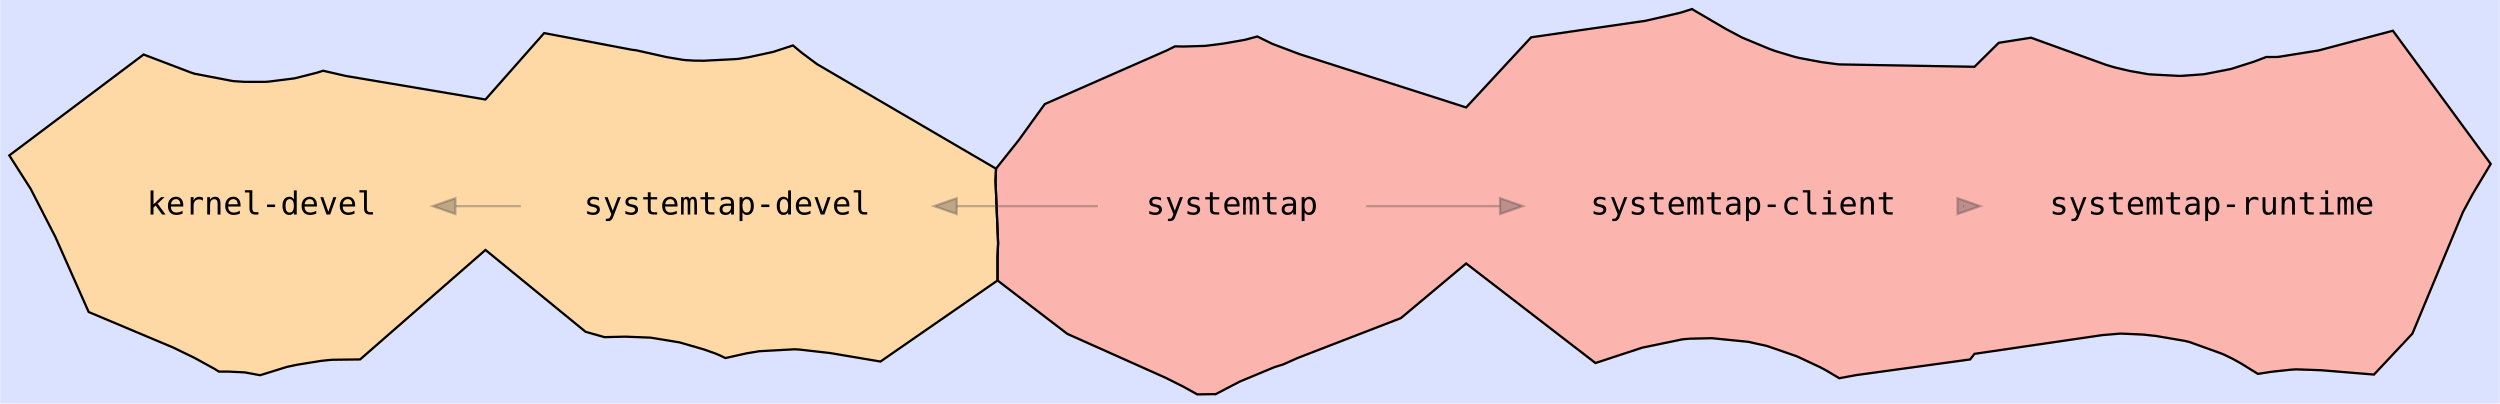
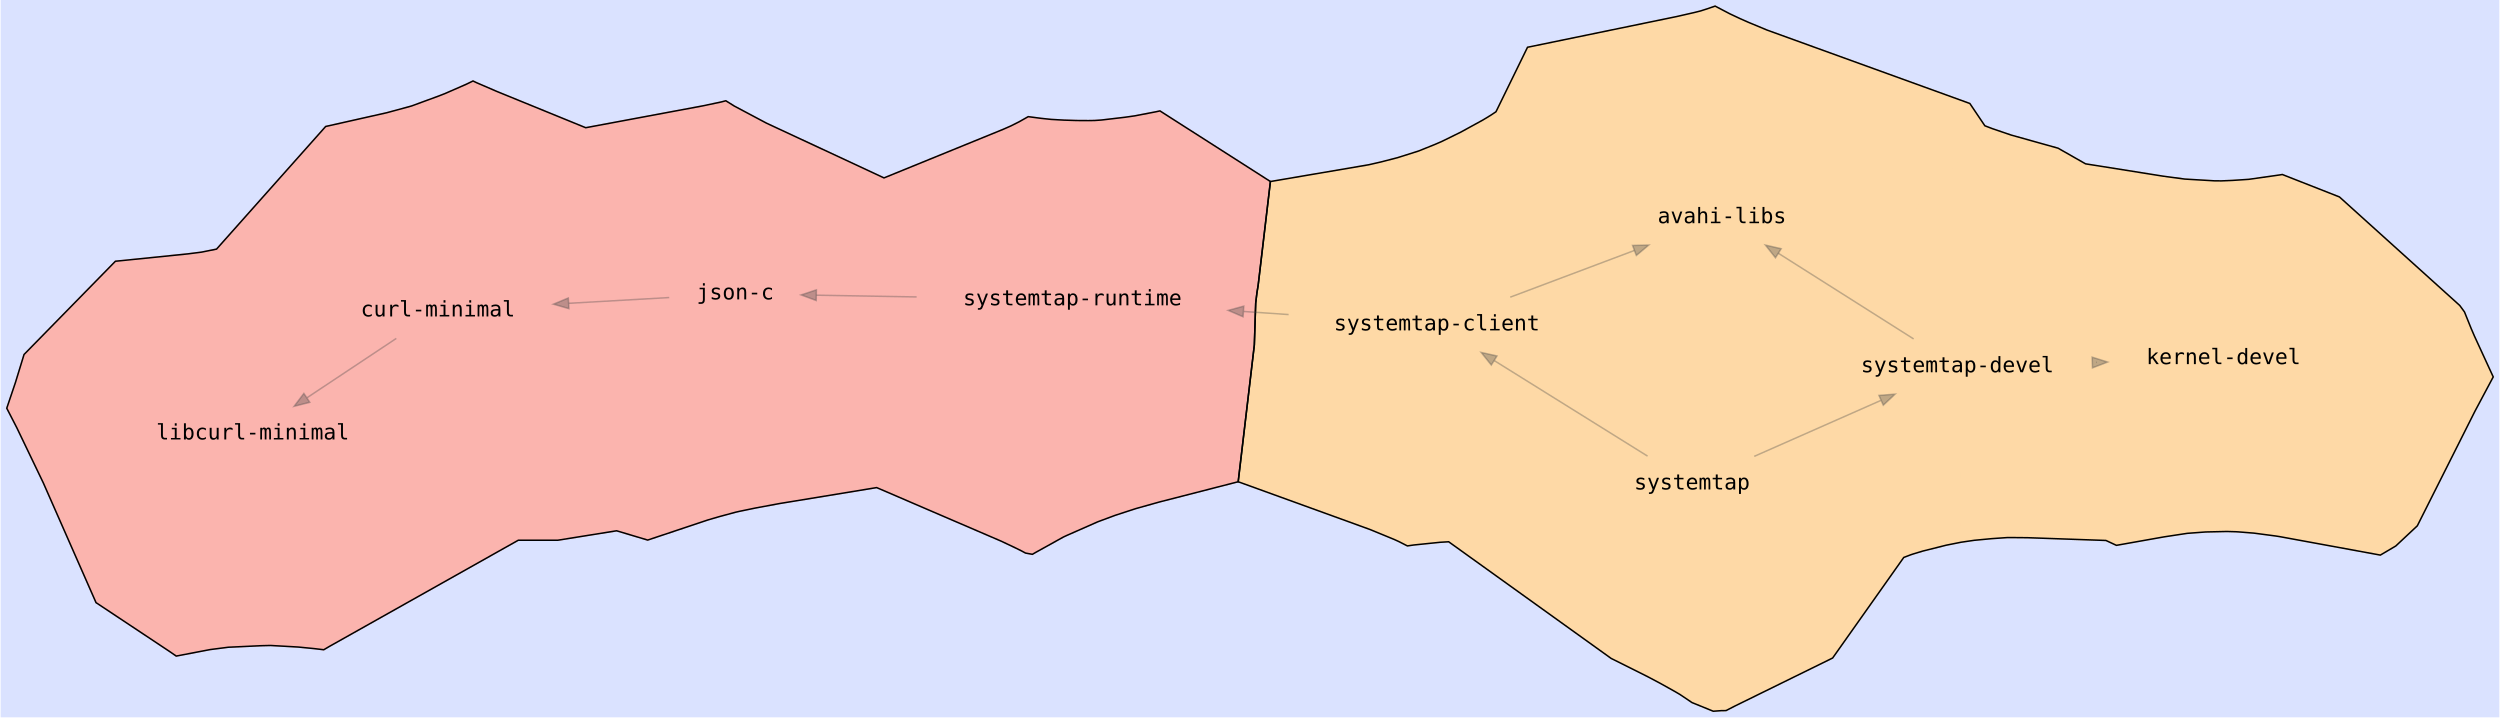
- <svg xmlns="http://www.w3.org/2000/svg" width="1103pt" height="178pt" viewBox="0.00 0.00 1103.28 178.08">
-   <g id="graph0" class="graph" transform="scale(1 1) rotate(0) translate(39.9214 108.9843)">
-     <polygon fill="#dae2ff" stroke="transparent" points="-39.921,69.094 -39.921,-108.984 1063.361,-108.984 1063.361,69.094 -39.921,69.094" />
-     <polygon fill="#fbb4ae" stroke="#fbb4ae" points="1051.408,-23.368 1047.062,-15.295 1024.803,38.268 1007.843,56.346 984.554,54.429 973.642,54.048 973.396,54.051 971.236,54.181 962.684,55.101 956.608,56.046 948.844,51.253 945.481,49.402 941.842,47.635 940.363,47.01 926.88,42.145 925.748,41.809 924.401,41.495 911.704,39.317 905.843,38.686 896.024,38.254 887.923,38.928 831.505,47.196 829.575,49.671 779.24,56.589 771.838,57.957 765.768,54.361 763.474,53.147 753.04,48.26 739.867,43.712 731.709,41.902 715.607,40.289 705.938,40.507 702.657,40.781 684.788,44.486 664.212,51.252 607.116,7.306 578.339,31.417 532.744,49.028 526.364,51.875 522.543,53.053 507.173,59.454 496.491,65.03 496.442,65.024 495.789,64.982 488.442,65.094 482.254,61.661 474.493,57.772 431.051,38.362 400.282,14.812 400.282,4.35 400.529,-1.678 399.389,-29.075 399.614,-34.523 409.747,-47.257 421.137,-63.049 475.04,-86.736 478.603,-88.518 482.389,-88.445 491.964,-88.726 499.802,-89.712 509.499,-91.402 514.948,-92.878 521.677,-89.582 533.634,-85.071 607.116,-61.555 607.116,-43.46 683.743,-23.037 686.294,-19.588 686.294,-19.588 683.743,-23.037 607.116,-43.46 607.116,-61.555 635.815,-92.512 686.348,-99.814 700.96,-103.182 702.308,-103.55 706.857,-104.984 707.338,-104.65 721.839,-96.158 729.041,-92.354 741.178,-87.319 743.729,-86.407 751.96,-83.932 754.125,-83.404 763.977,-81.555 771.658,-80.55 831.505,-79.502 842.209,-90.08 856.468,-92.333 889.466,-80.402 893.255,-79.268 899.986,-77.666 908.427,-76.179 922.121,-75.456 922.274,-75.457 932.255,-76.165 933.219,-76.292 944.763,-78.54 954.896,-81.769 960.287,-83.82 964.586,-83.824 965.78,-83.888 983.411,-86.714 1016.186,-95.415 1059.361,-36.618 1051.408,-23.368 1051.408,-23.368" />
-     <polygon fill="#fed9a6" stroke="#fed9a6" points="-26.494,-25.621 -15.565,-4.342 -.882,28.734 36.599,44.496 45.901,49.018 54.609,53.807 56.602,55.027 60.915,55.042 67.906,55.384 68.159,55.408 74.772,56.636 86.704,52.94 91.32,51.971 101.463,50.342 105.296,49.916 107.014,49.81 118.924,49.662 174.252,1.339 218.456,37.482 226.802,39.832 235.932,39.614 247.107,40.046 259.951,42.153 270.569,45.224 275.476,46.947 277.484,47.777 280.167,49.059 289.452,46.988 295.143,46.041 310.718,45.19 312.848,45.312 326.396,46.849 348.604,50.602 400.282,14.812 400.282,4.35 400.529,-1.678 399.389,-29.075 399.614,-34.523 320.605,-80.664 313.884,-85.68 309.976,-88.925 301.23,-86.067 290.369,-83.717 286.063,-83.024 285.098,-82.921 270.871,-82.187 266.857,-82.2 262.702,-82.441 261.19,-82.611 254.29,-83.77 240.573,-86.838 239.667,-86.916 238.759,-87.042 200.154,-94.373 174.252,-65.063 112.474,-75.482 102.595,-77.764 102.465,-77.715 99.789,-76.87 89.999,-74.396 78.513,-72.951 76.877,-72.849 67.939,-72.858 62.854,-73.184 45.871,-76.439 44.485,-76.876 23.36,-84.92 -35.921,-40.382 -26.494,-25.621 -26.494,-25.621" />
-     <polyline fill="none" stroke="#000000" points="721.839,-96.158 729.041,-92.354 741.178,-87.319 743.729,-86.407 751.96,-83.932 754.125,-83.404 763.977,-81.555 771.658,-80.55 831.505,-79.502 842.209,-90.08 856.468,-92.333 889.466,-80.402 893.255,-79.268 899.986,-77.666 908.427,-76.179 922.121,-75.456 922.274,-75.457 932.255,-76.165 933.219,-76.292 944.763,-78.54 954.896,-81.769 960.287,-83.82 964.586,-83.824 965.78,-83.888 983.411,-86.714 1016.186,-95.415 1059.361,-36.618 1051.408,-23.368 1047.062,-15.295 1024.803,38.268 1007.843,56.346 984.554,54.429 973.642,54.048 973.396,54.051 971.236,54.181 962.684,55.101 956.608,56.046 948.844,51.253 945.481,49.402 941.842,47.635 940.363,47.01 926.88,42.145 925.748,41.809 924.401,41.495 911.704,39.317 905.843,38.686 896.024,38.254 887.923,38.928 831.505,47.196 829.575,49.671 779.24,56.589 771.838,57.957 765.768,54.361 763.474,53.147 753.04,48.26 739.867,43.712 731.709,41.902 715.607,40.289 705.938,40.507 702.657,40.781 684.788,44.486 664.212,51.252 607.116,7.306 578.339,31.417 532.744,49.028 526.364,51.875 522.543,53.053 507.173,59.454 496.491,65.03 496.442,65.024 495.789,64.982 488.442,65.094 482.254,61.661 474.493,57.772 431.051,38.362 400.282,14.812 400.282,4.35 400.529,-1.678 399.389,-29.075 399.614,-34.523 409.747,-47.257 421.137,-63.049 475.04,-86.736 478.603,-88.518 482.389,-88.445 491.964,-88.726 499.802,-89.712 509.499,-91.402 514.948,-92.878 521.677,-89.582 533.634,-85.071 607.116,-61.555 635.815,-92.512 686.348,-99.814 700.96,-103.182 702.308,-103.55 706.857,-104.984 707.338,-104.65 721.839,-96.158 " />
-     <polyline fill="none" stroke="#000000" points="266.857,-82.2 262.702,-82.441 261.19,-82.611 254.29,-83.77 240.573,-86.838 239.667,-86.916 238.759,-87.042 200.154,-94.373 174.252,-65.063 112.474,-75.482 102.595,-77.764 102.465,-77.715 99.789,-76.87 89.999,-74.396 78.513,-72.951 76.877,-72.849 67.939,-72.858 62.854,-73.184 45.871,-76.439 44.485,-76.876 23.36,-84.92 -35.921,-40.382 -26.494,-25.621 -15.565,-4.342 -.882,28.734 36.599,44.496 45.901,49.018 54.609,53.807 56.602,55.027 60.915,55.042 67.906,55.384 68.159,55.408 74.772,56.636 86.704,52.94 91.32,51.971 101.463,50.342 105.296,49.916 107.014,49.81 118.924,49.662 174.252,1.339 218.456,37.482 226.802,39.832 235.932,39.614 247.107,40.046 259.951,42.153 270.569,45.224 275.476,46.947 277.484,47.777 280.167,49.059 289.452,46.988 295.143,46.041 310.718,45.19 312.848,45.312 326.396,46.849 348.604,50.602 400.282,14.812 400.282,4.35 400.529,-1.678 399.389,-29.075 399.614,-34.523 320.605,-80.664 313.884,-85.68 309.976,-88.925 301.23,-86.067 290.369,-83.717 286.063,-83.024 285.098,-82.921 270.871,-82.187 266.857,-82.2 " />
+ <svg xmlns="http://www.w3.org/2000/svg" width="1638pt" height="470pt" viewBox="0.00 0.00 1637.59 470.13">
+   <g id="graph0" class="graph" transform="scale(1 1) rotate(0) translate(74.1847 335.0977)">
+     <polygon fill="#dae2ff" stroke="transparent" points="-74.185,135.03 -74.185,-335.098 1563.401,-335.098 1563.401,135.03 -74.185,135.03" />
+     <polygon fill="#fbb4ae" stroke="#fbb4ae" points="748.346,-136.475 749.146,-143.162 749.943,-148.048 757.988,-216.123 685.601,-262.407 682.829,-261.807 668.981,-259.148 662.615,-258.242 647.12,-256.422 642.776,-256.128 642.142,-195.252 638.376,-138.798 637.515,-138.535 637.47,-138.463 633.959,-135.461 628.531,-133.858 628.531,-133.858 633.959,-135.461 637.47,-138.463 637.515,-138.535 638.376,-138.798 642.142,-195.252 642.776,-256.128 638.763,-256.055 630.931,-256.108 622.682,-256.369 614.22,-256.848 607.582,-257.552 599.26,-258.643 593.223,-255.232 587.773,-252.502 582.879,-250.356 504.734,-218.502 427.733,-254.376 406.573,-265.615 401.075,-269.053 398.009,-268.257 385.818,-265.683 309.258,-251.392 250.749,-275.274 237.819,-280.855 238.558,-210.183 236.337,-131.213 231.682,-131.213 231.682,-131.213 236.337,-131.213 238.558,-210.183 237.819,-280.855 235.388,-282.017 231.1,-279.939 217.035,-273.781 213.031,-272.217 195.062,-265.621 178.864,-261.21 138.813,-252.199 67.309,-171.835 57.718,-169.903 57.226,-169.816 48.435,-168.702 1.018,-163.877 -58.854,-102.778 -64.528,-84.311 -70.185,-67.554 -63.579,-54.732 -46.194,-18.54 -11.673,59.858 36.446,91.816 40.861,94.877 63.099,90.622 74.97,89.09 96.488,88.085 102.644,87.925 102.742,80.605 102.271,25.505 95.871,-47.227 90.812,-45.749 86.187,-47.067 82.014,-50.853 85.109,-53.611 85.109,-53.611 82.014,-50.853 86.187,-47.067 90.812,-45.749 95.871,-47.227 99.731,-50.792 101.525,-50.792 102.093,-50.968 106.656,-50.968 109.175,-106.412 108.951,-125.366 103.563,-131.41 152.893,-131.41 152.893,-131.41 103.563,-131.41 108.951,-125.366 109.175,-106.412 106.656,-50.968 102.093,-50.968 101.525,-50.792 99.731,-50.792 95.871,-47.227 102.271,25.505 102.742,80.605 113.119,-50.599 116.303,-50.599 116.944,-50.793 116.944,-50.793 116.303,-50.599 113.119,-50.599 102.742,80.605 102.644,87.925 120.8,88.953 131.192,89.97 137.579,90.727 141.295,88.535 265.031,18.972 290.882,18.966 329.497,12.767 349.866,18.847 389.337,5.662 396.68,3.52 407.46,.603 410.068,.008 415.597,-141.26 410.296,-138.178 410.296,-138.178 415.597,-141.26 410.068,.008 420.62,-2.177 436.337,-5.096 499.926,-15.54 581.201,19.421 581.727,19.658 591.398,24.237 594.814,25.928 597.495,27.373 601.996,28.182 604.02,27.012 622.337,16.843 624.691,15.754 644.776,6.904 656.195,2.658 669.78,-1.772 685.511,-6.18 736.865,-19.369 747.453,-108.972 748.346,-136.475 748.346,-136.475" />
+     <polygon fill="#fed9a6" stroke="#fed9a6" points="1416.889,16.193 1419.574,16.617 1485.422,28.694 1495.533,22.729 1509.642,9.513 1547.375,-65.512 1559.401,-88.074 1547.089,-114.818 1544.943,-119.789 1540.562,-130.649 1537.458,-134.891 1458.621,-206.014 1421.153,-220.738 1420.814,-220.673 1419.259,-220.413 1399.22,-217.569 1399.583,-199.967 1399.04,-140.396 1395.226,-100.23 1391.807,-100.23 1390.679,-98.879 1385.44,-95.737 1385.44,-95.737 1390.679,-98.879 1391.807,-100.23 1390.846,-101.36 1385.707,-104.418 1379.617,-104.418 1374.345,-101.231 1373.576,-100.313 1368.536,-100.313 1368.4,-100.272 1364.758,-100.272 1364.758,-100.272 1368.4,-100.272 1368.536,-100.313 1373.576,-100.313 1374.345,-101.231 1379.617,-104.418 1385.707,-104.418 1390.846,-101.36 1391.807,-100.23 1395.226,-100.23 1399.04,-140.396 1399.583,-199.967 1399.22,-217.569 1388.389,-216.849 1381.187,-216.551 1376.938,-216.588 1376.271,-216.611 1357.248,-217.732 1343.087,-219.631 1292.222,-227.72 1274.186,-237.986 1243.499,-246.569 1231.086,-250.805 1226.217,-252.667 1223.116,-248.211 1217.57,-240.55 1215.874,-238.3 1215.507,-237.833 1188.051,-205.62 1185.701,-203.14 1175.695,-193.656 1174.356,-192.53 1121.481,-192.53 1083.511,-186.186 1078.139,-190.263 1077.29,-140.825 1078.934,-104.679 1065.07,-105.222 1064.709,-105.211 1053.548,-105.266 1050.064,-105.043 1049.97,-105.041 1045.866,-105.062 1043.716,-57.155 1038.975,-21.686 1043.32,-17.601 1039.888,-14.649 1034.744,-13.144 1034.744,-13.144 1039.888,-14.649 1043.32,-17.601 1038.975,-21.686 1043.716,-57.155 1045.866,-105.062 1049.97,-105.041 1050.064,-105.043 1053.548,-105.266 1064.709,-105.211 1065.07,-105.222 1078.934,-104.679 1077.29,-140.825 1078.139,-190.263 1083.511,-186.186 1121.481,-192.53 1174.356,-192.53 1175.695,-193.656 1185.701,-203.14 1188.051,-205.62 1215.507,-237.833 1215.874,-238.3 1217.57,-240.55 1223.116,-248.211 1226.217,-252.667 1216.378,-267.275 1083.548,-315.362 1082.351,-267.428 1082.351,-267.428 1083.548,-315.362 1071.296,-320.462 1065.62,-322.977 1067.429,-192.783 1062.934,-192.783 1061.082,-190.48 1057.126,-188.198 1057.126,-188.198 1061.082,-190.48 1062.934,-192.783 1067.429,-192.783 1065.62,-322.977 1059.093,-326.043 1049.436,-331.098 1044.042,-329.246 1039.936,-327.932 1039.877,-327.914 1035.976,-326.934 1024.305,-324.263 926.492,-304.12 905.821,-261.854 902.294,-259.509 897.267,-256.462 882.732,-248.485 870.171,-242.323 865.745,-240.411 855.322,-236.211 854.761,-236.018 841.272,-231.752 830.234,-228.902 822.489,-227.128 757.988,-216.123 749.943,-148.048 749.146,-143.162 748.346,-136.475 747.453,-108.972 736.865,-19.369 823.253,11.921 823.432,11.99 838.929,18.368 839.629,18.673 841.875,19.706 842.727,20.119 847.75,22.681 852.021,22.07 869.102,20.316 874.813,19.961 981.289,96.411 1005.381,108.458 1013.166,112.577 1023.26,118.205 1026.328,120.002 1034.321,125.381 1034.899,125.602 1048.224,131.03 1053.412,130.65 1056.611,130.602 1062.009,127.817 1126.454,96.152 1173.069,30.243 1177.699,28.48 1179.364,27.933 1185.581,26.053 1200.888,22.212 1210.676,20.266 1210.807,-49.287 1213.998,-91.806 1207.91,-89.944 1203.253,-91.309 1199.041,-95.184 1202.021,-97.712 1202.021,-97.712 1199.041,-95.184 1203.253,-91.309 1207.91,-89.944 1213.998,-91.806 1210.807,-49.287 1210.676,20.266 1219.245,19.008 1230.748,17.916 1240.837,17.221 1242.406,17.195 1254.233,17.304 1305.58,19.111 1312.437,22.307 1343.672,16.755 1358.509,14.498 1359.022,14.433 1370.953,13.543 1384.828,13.224 1390.658,13.391 1392.326,13.482 1402.601,14.307 1416.889,16.193 1416.889,16.193" />
+     <polyline fill="none" stroke="#000000" points="213.031,-272.217 217.035,-273.781 231.1,-279.939 235.388,-282.017 237.819,-280.855 250.749,-275.274 309.258,-251.392 385.818,-265.683 398.009,-268.257 401.075,-269.053 406.573,-265.615 427.733,-254.376 504.734,-218.502 582.879,-250.356 587.773,-252.502 593.223,-255.232 599.26,-258.643 607.582,-257.552 614.22,-256.848 622.682,-256.369 630.931,-256.108 638.763,-256.055 642.776,-256.128 647.12,-256.422 662.615,-258.242 668.981,-259.148 682.829,-261.807 685.601,-262.407 757.988,-216.123 749.943,-148.048 749.146,-143.162 748.346,-136.475 747.453,-108.972 736.865,-19.369 685.511,-6.18 669.78,-1.772 656.195,2.658 644.776,6.904 624.691,15.754 622.337,16.843 604.02,27.012 601.996,28.182 597.495,27.373 594.814,25.928 591.398,24.237 581.727,19.658 581.201,19.421 499.926,-15.54 436.337,-5.096 420.62,-2.177 410.068,.008 407.46,.603 396.68,3.52 389.337,5.662 349.866,18.847 329.497,12.767 290.882,18.966 265.031,18.972 141.295,88.535 137.579,90.727 131.192,89.97 120.8,88.953 102.644,87.925 96.488,88.085 74.97,89.09 63.099,90.622 40.861,94.877 36.446,91.816 -11.673,59.858 -46.194,-18.54 -63.579,-54.732 -70.185,-67.554 -64.528,-84.311 -58.854,-102.778 1.018,-163.877 48.435,-168.702 57.226,-169.816 57.718,-169.903 67.309,-171.835 138.813,-252.199 178.864,-261.21 195.062,-265.621 213.031,-272.217 " />
+     <polyline fill="none" stroke="#000000" points="865.745,-240.411 870.171,-242.323 882.732,-248.485 897.267,-256.462 902.294,-259.509 905.821,-261.854 926.492,-304.12 1024.305,-324.263 1035.976,-326.934 1039.877,-327.914 1039.936,-327.932 1044.042,-329.246 1049.436,-331.098 1059.093,-326.043 1065.62,-322.977 1071.296,-320.462 1083.548,-315.362 1216.378,-267.275 1226.217,-252.667 1231.086,-250.805 1243.499,-246.569 1274.186,-237.986 1292.222,-227.72 1343.087,-219.631 1357.248,-217.732 1376.271,-216.611 1376.938,-216.588 1381.187,-216.551 1388.389,-216.849 1399.22,-217.569 1419.259,-220.413 1420.814,-220.673 1421.153,-220.738 1458.621,-206.014 1537.458,-134.891 1540.562,-130.649 1544.943,-119.789 1547.089,-114.818 1559.401,-88.074 1547.375,-65.512 1509.642,9.513 1495.533,22.729 1485.422,28.694 1419.574,16.617 1416.889,16.193 1402.601,14.307 1392.326,13.482 1390.658,13.391 1384.828,13.224 1370.953,13.543 1359.022,14.433 1358.509,14.498 1343.672,16.755 1312.437,22.307 1305.58,19.111 1254.233,17.304 1242.406,17.195 1240.837,17.221 1230.748,17.916 1219.245,19.008 1210.676,20.266 1200.888,22.212 1185.581,26.053 1179.364,27.933 1177.699,28.48 1173.069,30.243 1126.454,96.152 1062.009,127.817 1056.611,130.602 1053.412,130.65 1048.224,131.03 1034.899,125.602 1034.321,125.381 1026.328,120.002 1023.26,118.205 1013.166,112.577 1005.381,108.458 981.289,96.411 874.813,19.961 869.102,20.316 852.021,22.07 847.75,22.681 842.727,20.119 841.875,19.706 839.629,18.673 838.929,18.368 823.432,11.99 823.253,11.921 736.865,-19.369 747.453,-108.972 748.346,-136.475 749.146,-143.162 749.943,-148.048 757.988,-216.123 822.489,-227.128 830.234,-228.902 841.272,-231.752 854.761,-236.018 855.322,-236.211 865.745,-240.411 " />
    <g id="edge1" class="edge">
-       <path fill="none" stroke="#444444" stroke-opacity="0.333" d="M826.444,-18C826.601,-18 826.759,-18 826.916,-18" />
-       <polygon fill="#444444" fill-opacity="0.333" stroke="#444444" stroke-opacity="0.333" points="824.013,-21.5 834.013,-18 824.013,-14.5 824.013,-21.5" />
+       <path fill="none" stroke="#444444" stroke-opacity="0.333" d="M185.123,-113.314C167.867,-101.849 145.364,-86.899 126.688,-74.49" />
+       <polygon fill="#444444" fill-opacity="0.333" stroke="#444444" stroke-opacity="0.333" points="128.405,-71.429 118.138,-68.81 124.531,-77.259 128.405,-71.429" />
    </g>
    <g id="edge2" class="edge">
-       <path fill="none" stroke="#444444" stroke-opacity="0.333" d="M189.87,-18C180.329,-18 170.652,-18 161.173,-18" />
-       <polygon fill="#444444" fill-opacity="0.333" stroke="#444444" stroke-opacity="0.333" points="160.981,-14.5 150.981,-18 160.981,-21.5 160.981,-14.5" />
+       <path fill="none" stroke="#444444" stroke-opacity="0.333" d="M363.99,-140.093C344.551,-138.98 320.894,-137.625 298.103,-136.32" />
+       <polygon fill="#444444" fill-opacity="0.333" stroke="#444444" stroke-opacity="0.333" points="298.243,-132.822 288.059,-135.745 297.842,-139.811 298.243,-132.822" />
    </g>
    <g id="edge3" class="edge">
-       <path fill="none" stroke="#444444" stroke-opacity="0.333" d="M563.009,-18C581.103,-18 601.589,-18 621.846,-18" />
-       <polygon fill="#444444" fill-opacity="0.333" stroke="#444444" stroke-opacity="0.333" points="622.081,-21.5 632.081,-18 622.081,-14.5 622.081,-21.5" />
+       <path fill="none" stroke="#444444" stroke-opacity="0.333" d="M915.161,-140.341C940.009,-149.688 970.497,-161.157 996.559,-170.96" />
+       <polygon fill="#444444" fill-opacity="0.333" stroke="#444444" stroke-opacity="0.333" points="995.35,-174.245 1005.942,-174.49 997.815,-167.693 995.35,-174.245" />
    </g>
    <g id="edge4" class="edge">
-       <path fill="none" stroke="#444444" stroke-opacity="0.333" d="M444.603,-18C425.459,-18 403.652,-18 382.336,-18" />
-       <polygon fill="#444444" fill-opacity="0.333" stroke="#444444" stroke-opacity="0.333" points="382.258,-14.5 372.258,-18 382.258,-21.5 382.258,-14.5" />
+       <path fill="none" stroke="#444444" stroke-opacity="0.333" d="M769.903,-128.939C760.222,-129.607 750.34,-130.288 740.521,-130.965" />
+       <polygon fill="#444444" fill-opacity="0.333" stroke="#444444" stroke-opacity="0.333" points="740.059,-127.489 730.324,-131.668 740.541,-134.472 740.059,-127.489" />
+     </g>
+     <g id="edge5" class="edge">
+       <path fill="none" stroke="#444444" stroke-opacity="0.333" d="M526.139,-140.493C503.412,-140.89 480.208,-141.295 460.402,-141.641" />
+       <polygon fill="#444444" fill-opacity="0.333" stroke="#444444" stroke-opacity="0.333" points="460.313,-138.142 450.376,-141.816 460.435,-145.141 460.313,-138.142" />
+     </g>
+     <g id="edge6" class="edge">
+       <path fill="none" stroke="#444444" stroke-opacity="0.333" d="M1179.539,-112.966C1154.531,-128.803 1118.091,-151.879 1090.889,-169.106" />
+       <polygon fill="#444444" fill-opacity="0.333" stroke="#444444" stroke-opacity="0.333" points="1088.983,-166.17 1082.408,-174.477 1092.728,-172.084 1088.983,-166.17" />
+     </g>
+     <g id="edge7" class="edge">
+       <path fill="none" stroke="#444444" stroke-opacity="0.333" d="M1299.231,-97.595C1299.386,-97.6 1299.541,-97.604 1299.696,-97.609" />
+       <polygon fill="#444444" fill-opacity="0.333" stroke="#444444" stroke-opacity="0.333" points="1296.542,-101.014 1306.644,-97.821 1296.755,-94.018 1296.542,-101.014" />
+     </g>
+     <g id="edge8" class="edge">
+       <path fill="none" stroke="#444444" stroke-opacity="0.333" d="M1005.165,-36.157C977.309,-53.518 935.166,-79.783 904.758,-98.734" />
+       <polygon fill="#444444" fill-opacity="0.333" stroke="#444444" stroke-opacity="0.333" points="902.756,-95.857 896.121,-104.116 906.459,-101.797 902.756,-95.857" />
+     </g>
+     <g id="edge9" class="edge">
+       <path fill="none" stroke="#444444" stroke-opacity="0.333" d="M1075.072,-36.01C1099.838,-46.95 1131.646,-61 1157.96,-72.624" />
+       <polygon fill="#444444" fill-opacity="0.333" stroke="#444444" stroke-opacity="0.333" points="1156.821,-75.947 1167.383,-76.786 1159.65,-69.544 1156.821,-75.947" />
    </g>
    <g id="node1" class="node">
-       <text text-anchor="middle" x="729.35" y="-14.3" font-family="monospace" font-size="14.00" fill="#000000">systemtap-client</text>
+       <text text-anchor="middle" x="212.36" y="-127.71" font-family="monospace" font-size="14.00" fill="#000000">curl-minimal</text>
    </g>
    <g id="node2" class="node">
-       <text text-anchor="middle" x="936.26" y="-14.3" font-family="monospace" font-size="14.00" fill="#000000">systemtap-runtime</text>
+       <text text-anchor="middle" x="90.992" y="-47.074" font-family="monospace" font-size="14.00" fill="#000000">libcurl-minimal</text>
    </g>
    <g id="node3" class="node">
-       <text text-anchor="middle" x="280.91" y="-14.3" font-family="monospace" font-size="14.00" fill="#000000">systemtap-devel</text>
+       <text text-anchor="middle" x="407.24" y="-138.87" font-family="monospace" font-size="14.00" fill="#000000">json-c</text>
    </g>
    <g id="node4" class="node">
-       <text text-anchor="middle" x="75.393" y="-14.3" font-family="monospace" font-size="14.00" fill="#000000">kernel-devel</text>
+       <text text-anchor="middle" x="867.04" y="-118.54" font-family="monospace" font-size="14.00" fill="#000000">systemtap-client</text>
    </g>
    <g id="node5" class="node">
-       <text text-anchor="middle" x="503.73" y="-14.3" font-family="monospace" font-size="14.00" fill="#000000">systemtap</text>
+       <text text-anchor="middle" x="1053.9" y="-188.83" font-family="monospace" font-size="14.00" fill="#000000">avahi-libs</text>
+     </g>
+     <g id="node6" class="node">
+       <text text-anchor="middle" x="628.22" y="-135.01" font-family="monospace" font-size="14.00" fill="#000000">systemtap-runtime</text>
+     </g>
+     <g id="node7" class="node">
+       <text text-anchor="middle" x="1208.2" y="-91.116" font-family="monospace" font-size="14.00" fill="#000000">systemtap-devel</text>
+     </g>
+     <g id="node8" class="node">
+       <text text-anchor="middle" x="1382.6" y="-96.44" font-family="monospace" font-size="14.00" fill="#000000">kernel-devel</text>
+     </g>
+     <g id="node9" class="node">
+       <text text-anchor="middle" x="1034.3" y="-14.3" font-family="monospace" font-size="14.00" fill="#000000">systemtap</text>
    </g>
  </g>
</svg>
